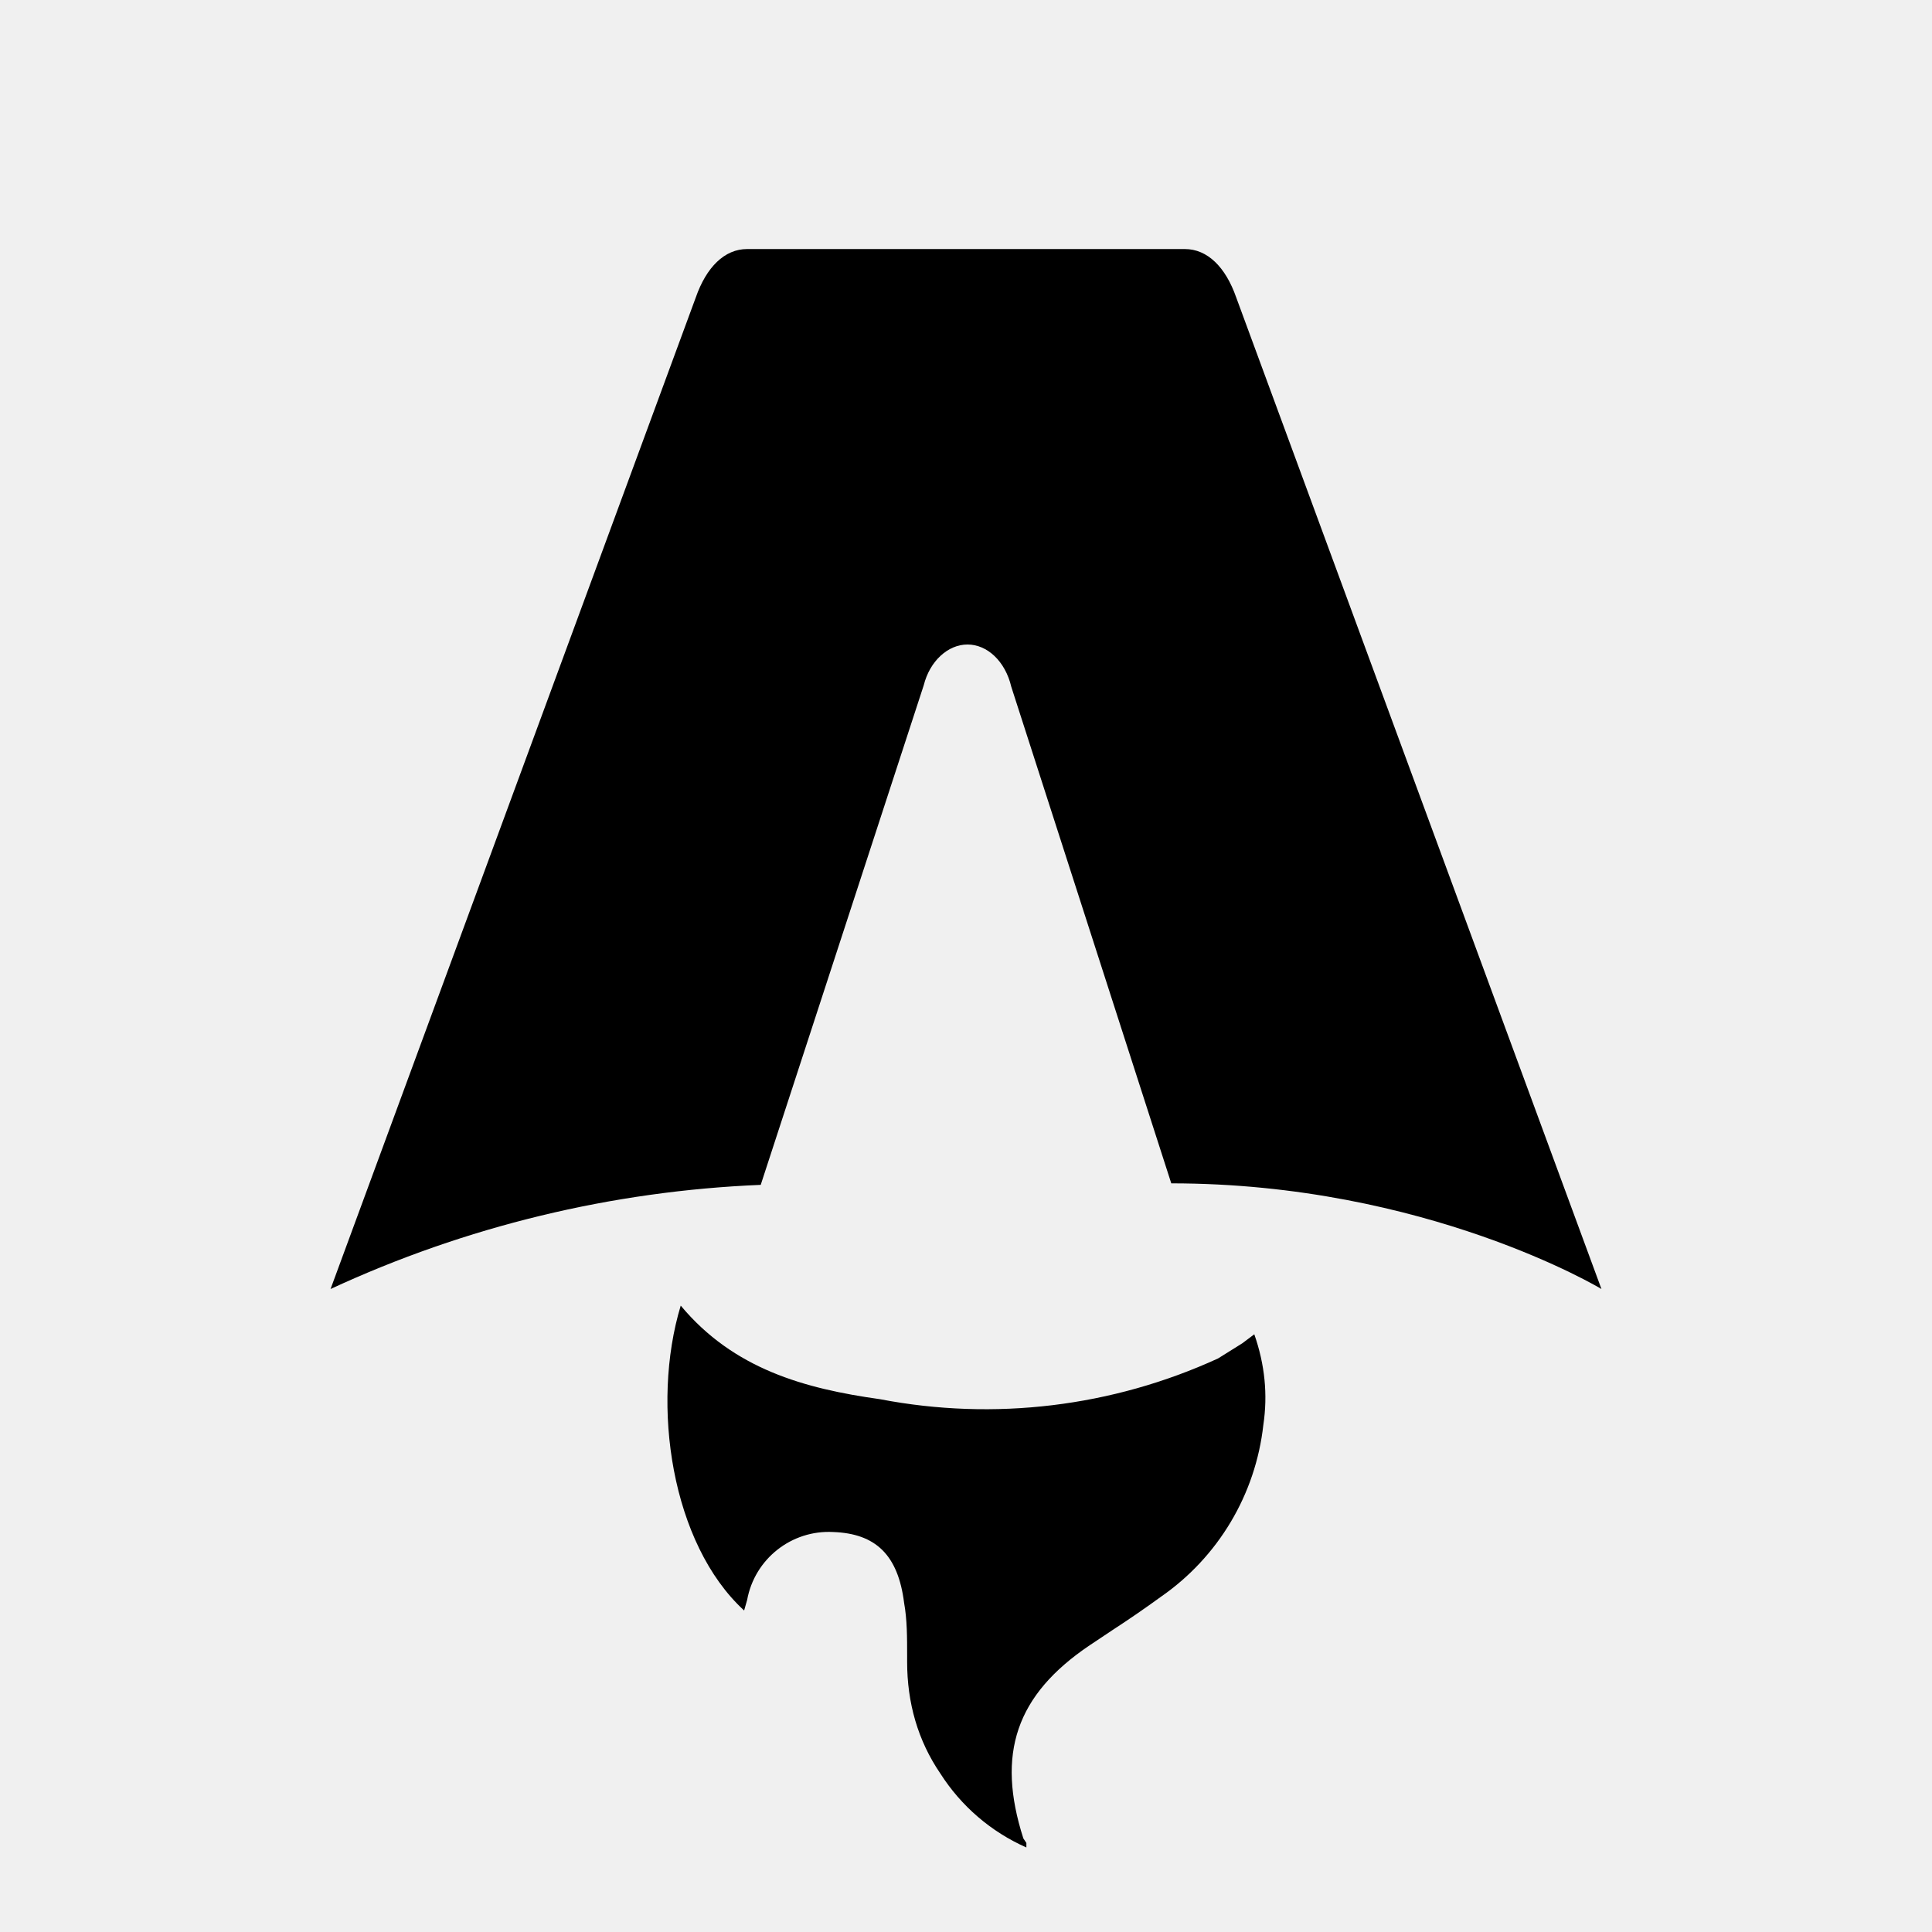
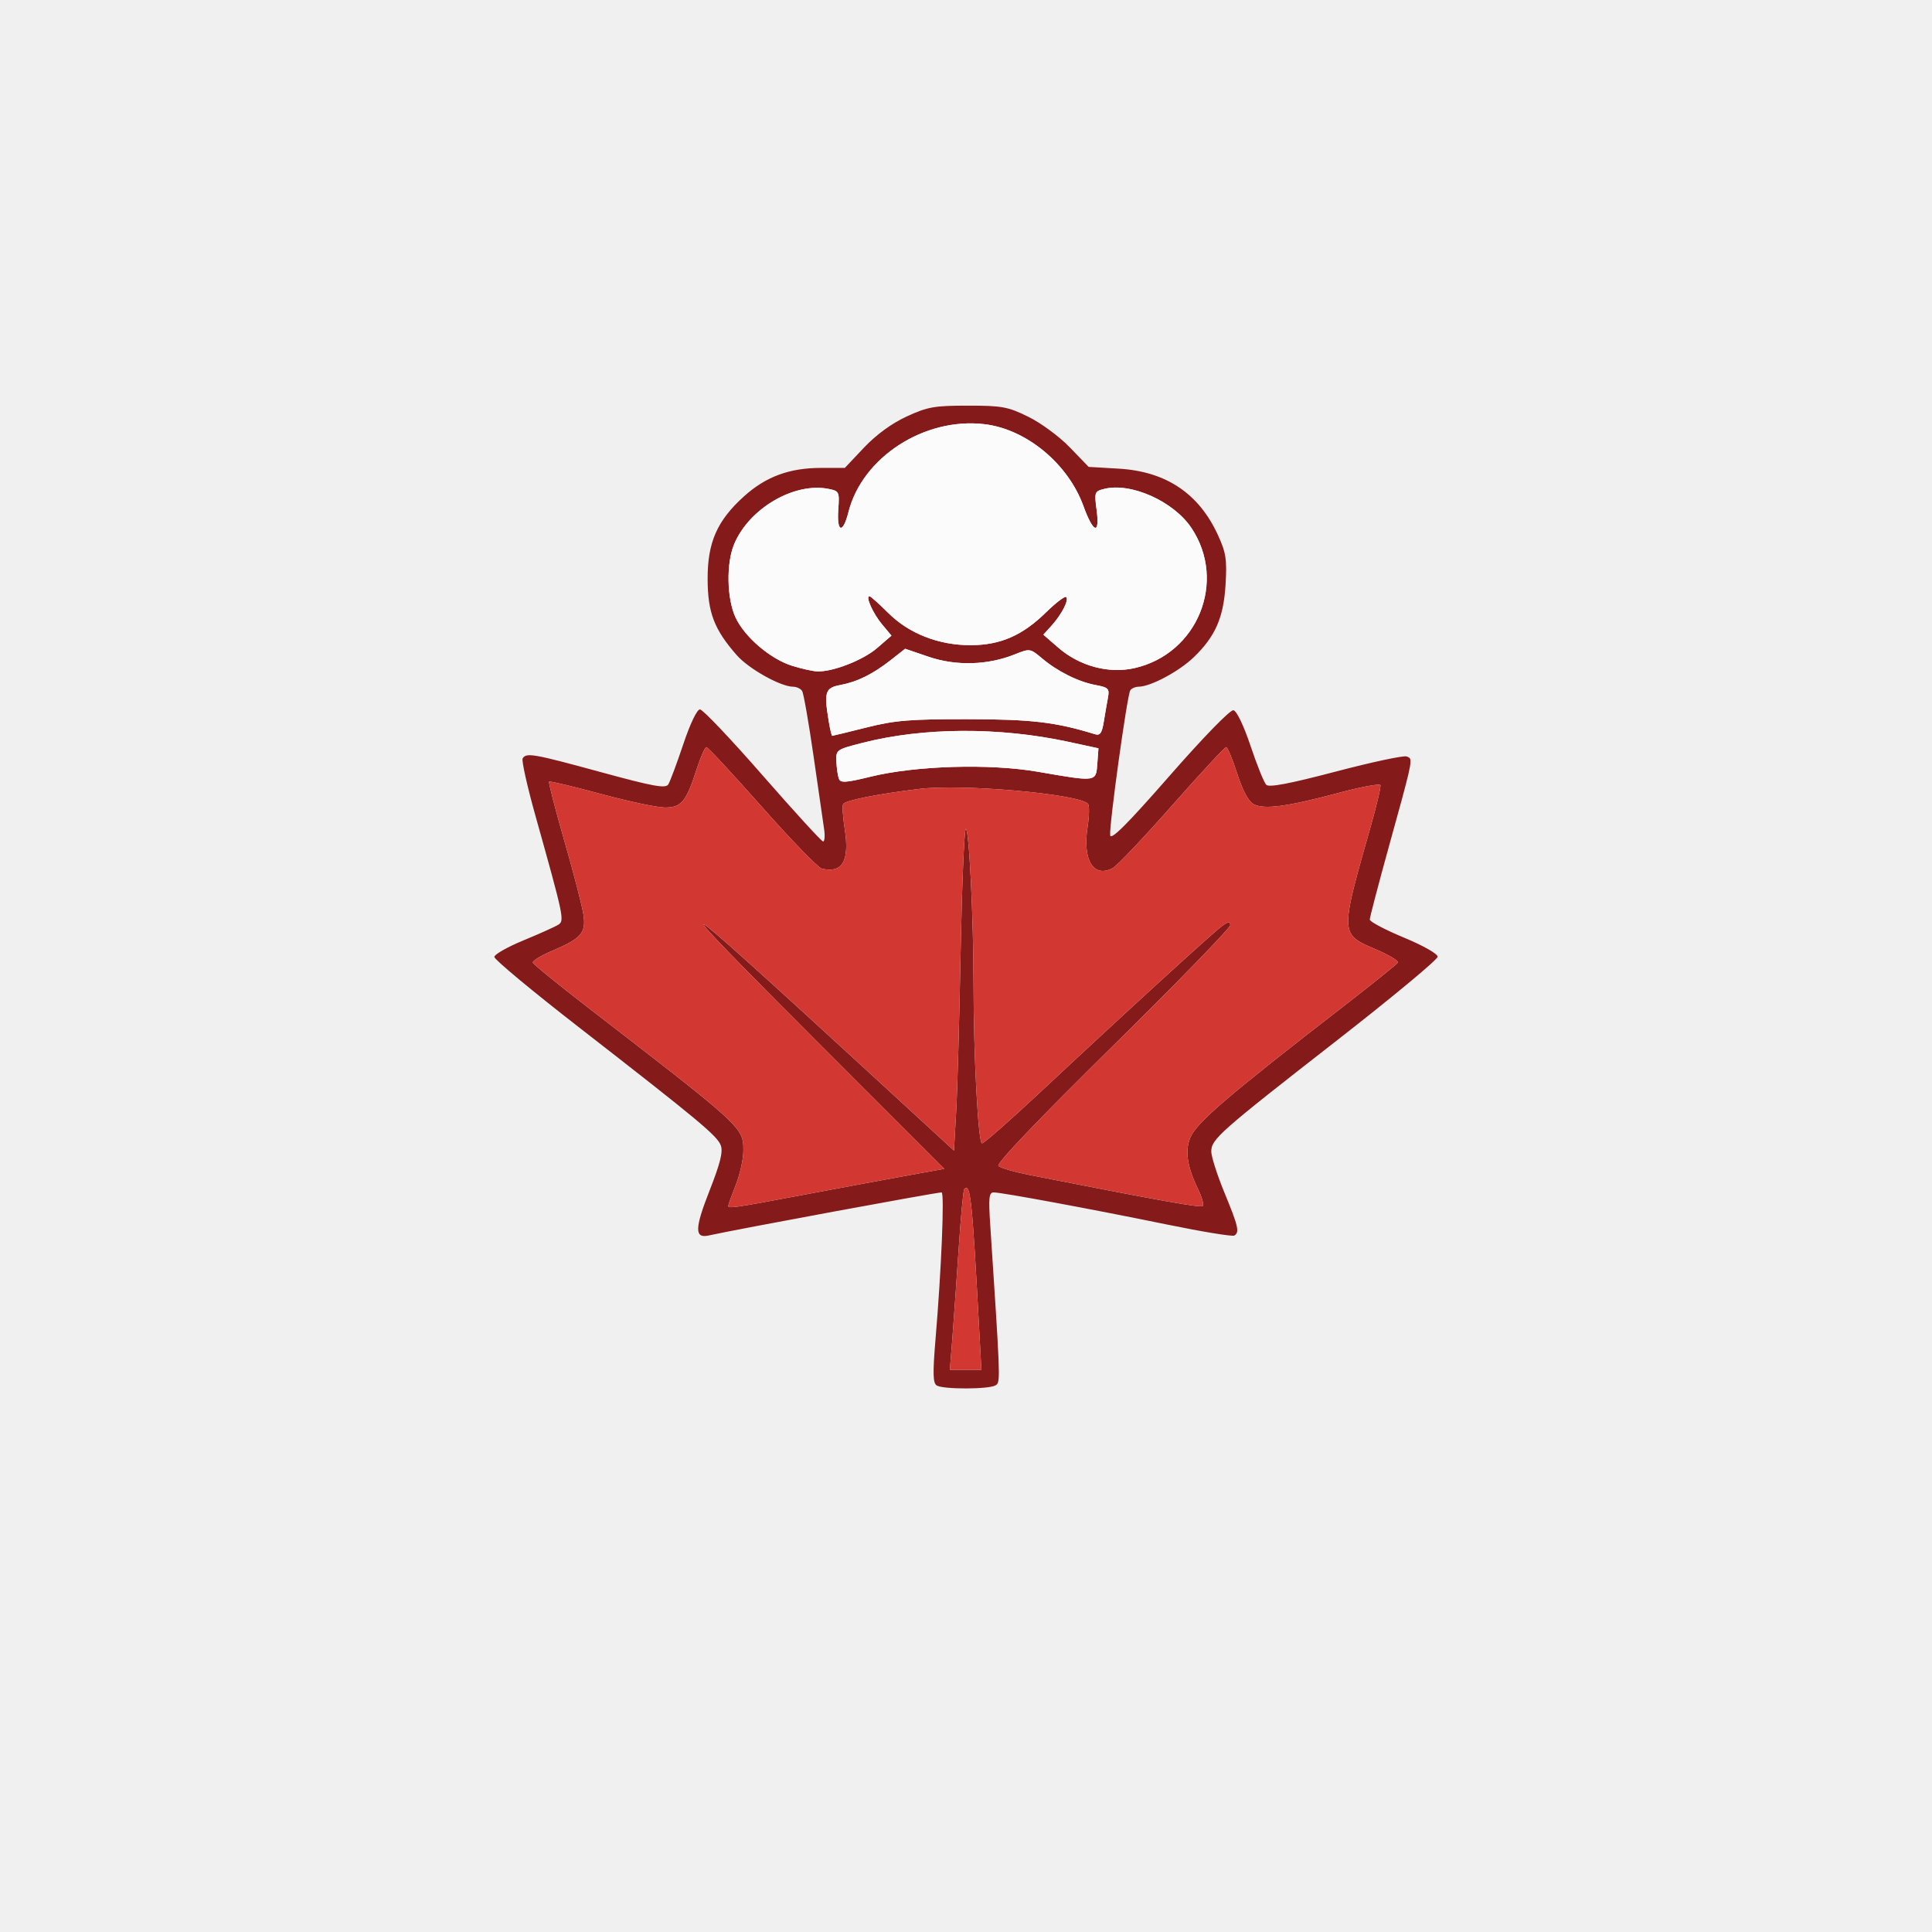
- <svg xmlns="http://www.w3.org/2000/svg" fill="none" viewBox="0 0 128 128">
-   <path d="M50.4 78.5a75.1 75.1 0 0 0-28.5 6.9l24.2-65.7c.7-2 1.9-3.2 3.4-3.2h29c1.5 0 2.7 1.2 3.4 3.2l24.2 65.7s-11.6-7-28.5-7L67 45.5c-.4-1.7-1.6-2.8-2.9-2.8-1.3 0-2.5 1.1-2.9 2.7L50.4 78.5Zm-1.1 28.2Zm-4.2-20.2c-2 6.6-.6 15.8 4.2 20.2a17.5 17.5 0 0 1 .2-.7 5.5 5.5 0 0 1 5.7-4.5c2.8.1 4.3 1.5 4.7 4.7.2 1.1.2 2.3.2 3.5v.4c0 2.7.7 5.2 2.2 7.4a13 13 0 0 0 5.7 4.9v-.3l-.2-.3c-1.8-5.6-.5-9.5 4.4-12.8l1.5-1a73 73 0 0 0 3.2-2.2 16 16 0 0 0 6.8-11.4c.3-2 .1-4-.6-6l-.8.6-1.6 1a37 37 0 0 1-22.4 2.7c-5-.7-9.7-2-13.2-6.2Z" />
-   <style>
-         path { fill: #000; }
-         @media (prefers-color-scheme: dark) {
-             path { fill: #FFF; }
-         }
-     </style>
+ <svg xmlns="http://www.w3.org/2000/svg" width="512" height="512" viewBox="0 0 512 512">
+   <g>
+     <path d="M 248.23 367.16 C247.23,366.53 247.17,363.92 247.92,354.93 C249.48,336.46 250.33,316.00 249.53,316.00 C248.08,316.00 195.25,325.77 187.79,327.42 C184.04,328.24 184.09,325.58 188.00,315.62 C190.90,308.24 191.65,305.22 191.01,303.52 C190.04,300.97 185.19,296.94 153.25,272.11 C141.01,262.60 131.00,254.27 131.00,253.60 C131.00,252.94 134.49,250.95 138.75,249.20 C143.01,247.44 147.16,245.57 147.97,245.05 C149.63,243.99 149.43,243.07 141.91,216.23 C139.71,208.38 138.18,201.51 138.51,200.98 C139.48,199.41 141.36,199.74 159.26,204.63 C173.18,208.43 176.38,209.01 177.10,207.88 C177.58,207.12 179.36,202.34 181.07,197.25 C182.91,191.75 184.71,188.00 185.50,188.00 C186.23,188.00 193.71,195.88 202.11,205.50 C210.52,215.12 217.72,223.00 218.13,223.00 C218.54,223.00 218.66,221.54 218.40,219.75 C218.13,217.96 216.87,209.24 215.60,200.38 C214.32,191.51 212.96,183.75 212.58,183.13 C212.20,182.51 211.12,182.00 210.19,181.99 C206.86,181.97 198.43,177.25 195.25,173.63 C189.27,166.82 187.56,162.36 187.53,153.50 C187.49,143.72 190.04,137.95 197.24,131.47 C203.01,126.29 209.25,124.00 217.62,124.00 L 223.89 124.00 L 228.97 118.62 C232.23,115.18 236.29,112.22 240.28,110.37 C245.82,107.82 247.60,107.50 256.50,107.50 C265.53,107.50 267.08,107.78 272.50,110.44 C275.83,112.07 280.72,115.67 283.50,118.55 L 288.50 123.73 L 296.50 124.20 C309.00,124.93 317.72,130.78 322.76,141.79 C324.91,146.48 325.18,148.25 324.79,154.86 C324.26,163.70 322.10,168.64 316.33,174.20 C312.48,177.91 304.96,181.94 301.81,181.98 C300.88,181.99 299.85,182.43 299.53,182.95 C298.68,184.32 293.87,219.10 294.21,221.36 C294.42,222.73 298.76,218.39 309.96,205.59 C318.85,195.43 326.03,188.05 326.87,188.22 C327.73,188.38 329.60,192.29 331.42,197.71 C333.11,202.77 334.98,207.39 335.57,207.98 C336.33,208.73 341.73,207.70 353.98,204.48 C363.52,201.97 371.98,200.16 372.78,200.47 C373.06,200.58 373.30,200.65 373.48,200.80 C374.39,201.58 373.59,204.37 368.14,224.08 C365.31,234.30 363.00,243.13 363.00,243.69 C363.00,244.25 367.05,246.39 372.00,248.45 C377.10,250.56 381.00,252.77 381.00,253.54 C381.00,254.29 368.99,264.26 354.32,275.70 C323.16,299.99 321.00,301.90 321.00,305.16 C321.00,306.50 322.57,311.40 324.48,316.05 C328.18,325.02 328.53,326.55 327.11,327.43 C326.62,327.74 318.63,326.43 309.36,324.53 C289.30,320.42 265.47,316.00 263.36,316.00 C262.08,316.00 261.94,317.36 262.43,324.75 C264.99,363.69 265.15,366.12 264.08,366.96 C264.00,367.02 263.91,367.07 263.82,367.13 C262.13,368.20 249.91,368.23 248.23,367.16 ZM 193.00 319.54 C193.00,320.33 194.56,320.10 213.29,316.57 C223.31,314.69 235.72,312.38 240.87,311.45 L 250.24 309.75 L 217.87 277.37 C173.31,232.80 175.51,233.88 228.65,282.71 L 252.81 304.91 L 253.39 294.71 C253.71,289.09 254.24,270.10 254.57,252.50 C254.91,234.90 255.52,220.14 255.93,219.71 C256.78,218.82 258.00,243.24 258.00,261.00 C258.00,279.80 259.24,303.00 260.24,303.00 C260.75,303.00 267.54,297.04 275.34,289.75 C298.16,268.41 321.73,246.88 323.95,245.33 C325.57,244.19 326.01,244.16 326.03,245.19 C326.05,245.91 312.02,260.35 294.85,277.27 C274.95,296.88 263.98,308.38 264.59,308.99 C265.12,309.52 268.91,310.61 273.03,311.42 C308.18,318.34 318.21,320.13 318.74,319.59 C319.08,319.25 318.54,317.29 317.54,315.24 C314.60,309.18 313.97,305.01 315.45,301.46 C317.11,297.49 325.30,290.47 356.22,266.54 C363.76,260.70 370.16,255.55 370.44,255.10 C370.72,254.65 368.03,253.04 364.46,251.52 C361.44,250.24 359.39,249.37 358.28,247.83 C355.95,244.60 357.72,238.41 363.20,219.20 C364.81,213.53 365.99,208.52 365.82,208.07 C365.64,207.61 360.55,208.56 354.50,210.19 C341.08,213.78 334.96,214.59 332.20,213.11 C330.85,212.38 329.32,209.52 327.86,204.99 C326.62,201.15 325.31,198.00 324.94,198.00 C324.57,198.00 318.11,204.97 310.59,213.49 C303.07,222.01 296.01,229.46 294.92,230.04 C289.80,232.78 286.84,227.95 288.22,219.14 C288.69,216.14 288.72,213.36 288.29,212.97 C285.35,210.35 254.98,207.70 243.63,209.07 C232.54,210.42 224.05,212.11 223.45,213.08 C223.18,213.52 223.36,216.49 223.86,219.68 C225.19,228.16 223.25,231.50 217.76,230.19 C216.80,229.96 209.69,222.62 201.96,213.89 C194.23,205.15 187.59,198.00 187.20,198.01 C186.82,198.01 185.67,200.60 184.65,203.76 C181.85,212.47 180.59,214.00 176.23,214.00 C174.18,214.00 166.51,212.38 159.19,210.39 C151.87,208.41 145.72,206.95 145.52,207.15 C145.32,207.35 147.16,214.49 149.61,223.01 C152.07,231.53 154.33,240.30 154.64,242.50 C155.31,247.28 154.07,248.69 146.21,252.03 C143.31,253.27 141.06,254.65 141.21,255.11 C141.37,255.57 148.07,261.02 156.11,267.22 C191.26,294.36 196.19,298.14 196.89,302.58 C197.01,303.34 197.00,304.12 197.00,305.04 C197.00,307.18 196.10,311.21 195.00,314.00 C193.90,316.79 193.00,319.28 193.00,319.54 ZM 209.97 176.46 C212.46,177.23 215.43,177.89 216.57,177.93 C220.73,178.07 228.72,174.95 232.44,171.74 L 236.25 168.45 L 233.76 165.47 C231.36,162.60 229.29,158.00 230.41,158.00 C230.70,158.00 232.91,159.97 235.32,162.37 C240.85,167.91 248.77,171.01 257.29,170.98 C265.15,170.95 270.96,168.41 277.23,162.26 C279.83,159.71 282.23,157.89 282.56,158.22 C283.33,159.00 281.36,162.83 278.63,165.85 L 276.50 168.20 L 280.45 171.63 C286.08,176.52 293.77,178.59 300.60,177.07 C317.38,173.31 325.21,154.06 315.73,139.90 C310.99,132.83 299.69,127.78 292.59,129.57 C290.08,130.20 289.99,130.45 290.61,135.11 C291.51,141.87 289.76,141.36 287.11,134.08 C283.01,122.83 271.97,113.72 260.87,112.41 C244.95,110.54 228.50,121.19 224.84,135.73 C223.37,141.55 221.73,141.15 222.15,135.07 C222.49,130.32 222.40,130.13 219.57,129.56 C210.46,127.74 198.50,134.75 194.55,144.22 C192.44,149.27 192.60,158.53 194.89,163.56 C197.25,168.75 204.17,174.68 209.97,176.46 ZM 219.64 191.25 C219.98,193.31 220.39,195.00 220.55,195.00 C220.71,195.00 224.82,194.00 229.67,192.78 C237.20,190.89 241.16,190.57 256.50,190.59 C273.45,190.62 279.78,191.37 290.20,194.58 C291.52,194.99 292.03,194.27 292.51,191.30 C292.85,189.21 293.35,186.32 293.62,184.87 C294.06,182.50 293.74,182.17 290.35,181.54 C285.74,180.67 280.29,177.96 276.12,174.45 C272.99,171.82 272.93,171.81 268.84,173.45 C261.74,176.29 253.39,176.52 246.18,174.08 L 239.87 171.93 L 236.18 174.83 C231.32,178.65 227.25,180.67 222.72,181.53 C218.66,182.29 218.33,183.32 219.64,191.25 ZM 222.32 206.40 C222.75,207.52 224.21,207.43 230.67,205.84 C242.71,202.89 262.26,202.31 275.06,204.53 C285.62,206.36 288.94,206.96 290.08,205.66 C290.63,205.04 290.68,203.98 290.80,202.41 L 291.10 198.31 L 283.10 196.58 C264.81,192.63 244.63,192.74 228.50,196.88 C221.62,198.64 221.50,198.73 221.65,201.85 C221.73,203.60 222.03,205.65 222.32,206.40 ZM 252.38 354.75 L 251.72 363.00 L 260.08 363.00 L 259.44 351.25 C257.60,317.31 257.18,313.48 255.53,315.13 C255.28,315.39 254.61,322.55 254.05,331.05 C253.49,339.55 252.73,350.21 252.38,354.75 Z" fill="rgba(132,26,25,1)" />
+     <path d="M 193.00 319.54 C193.00,319.28 193.90,316.79 195.00,314.00 C196.10,311.21 197.00,307.18 197.00,305.04 C197.00,304.12 197.01,303.34 196.89,302.58 C196.19,298.14 191.26,294.36 156.11,267.22 C148.07,261.02 141.37,255.57 141.21,255.11 C141.06,254.65 143.31,253.27 146.21,252.03 C154.07,248.69 155.31,247.28 154.64,242.50 C154.33,240.30 152.07,231.53 149.61,223.01 C147.16,214.49 145.32,207.35 145.52,207.15 C145.72,206.95 151.87,208.41 159.19,210.39 C166.51,212.38 174.18,214.00 176.23,214.00 C180.59,214.00 181.85,212.47 184.65,203.76 C185.67,200.60 186.82,198.01 187.20,198.01 C187.59,198.00 194.23,205.15 201.96,213.89 C209.69,222.62 216.80,229.96 217.76,230.19 C223.25,231.50 225.19,228.16 223.86,219.68 C223.36,216.49 223.18,213.52 223.45,213.08 C224.05,212.11 232.54,210.42 243.63,209.07 C254.98,207.70 285.35,210.35 288.29,212.97 C288.72,213.36 288.69,216.14 288.22,219.14 C286.84,227.95 289.80,232.78 294.92,230.04 C296.01,229.46 303.07,222.01 310.59,213.49 C318.11,204.97 324.57,198.00 324.94,198.00 C325.31,198.00 326.62,201.15 327.86,204.99 C329.32,209.52 330.85,212.38 332.20,213.11 C334.96,214.59 341.08,213.78 354.50,210.19 C360.55,208.56 365.64,207.61 365.82,208.07 C365.99,208.52 364.81,213.53 363.20,219.20 C357.72,238.41 355.95,244.60 358.28,247.83 C359.39,249.37 361.44,250.24 364.46,251.52 C368.03,253.04 370.72,254.65 370.44,255.10 C370.16,255.55 363.76,260.70 356.22,266.54 C325.30,290.47 317.11,297.49 315.45,301.46 C313.97,305.01 314.60,309.18 317.54,315.24 C318.54,317.29 319.08,319.25 318.74,319.59 C318.21,320.13 308.18,318.34 273.03,311.42 C268.91,310.61 265.12,309.52 264.59,308.99 C263.98,308.38 274.95,296.88 294.85,277.27 C312.02,260.35 326.05,245.91 326.03,245.19 C326.01,244.16 325.57,244.19 323.95,245.33 C321.73,246.88 298.16,268.41 275.34,289.75 C267.54,297.04 260.75,303.00 260.24,303.00 C259.24,303.00 258.00,279.80 258.00,261.00 C258.00,243.24 256.78,218.82 255.93,219.71 C255.52,220.14 254.91,234.90 254.57,252.50 C254.24,270.10 253.71,289.09 253.39,294.71 L 252.81 304.91 L 228.65 282.71 C175.51,233.88 173.31,232.80 217.87,277.37 L 250.24 309.75 L 240.87 311.45 C235.72,312.38 223.31,314.69 213.29,316.57 C194.56,320.10 193.00,320.33 193.00,319.54 ZM 252.38 354.75 C252.73,350.21 253.49,339.55 254.05,331.05 C254.61,322.55 255.28,315.39 255.53,315.13 C257.18,313.48 257.60,317.31 259.44,351.25 L 260.08 363.00 L 251.72 363.00 Z" fill="rgba(210,56,49,1)" />
+     <path d="M 222.32 206.40 C222.03,205.65 221.73,203.60 221.65,201.85 C221.50,198.73 221.62,198.64 228.50,196.88 C244.63,192.74 264.81,192.63 283.10,196.58 L 291.10 198.31 L 290.80 202.41 C290.44,207.27 290.68,207.23 275.06,204.53 C262.26,202.31 242.71,202.89 230.67,205.84 C224.21,207.43 222.75,207.52 222.32,206.40 ZM 219.64 191.25 C218.33,183.32 218.66,182.29 222.72,181.53 C227.25,180.67 231.32,178.65 236.18,174.83 L 239.87 171.93 L 246.18 174.08 C253.39,176.52 261.74,176.29 268.84,173.45 C272.93,171.81 272.99,171.82 276.12,174.45 C280.29,177.96 285.74,180.67 290.35,181.54 C293.74,182.17 294.06,182.50 293.62,184.87 C293.35,186.32 292.85,189.21 292.51,191.30 C292.03,194.27 291.52,194.99 290.20,194.58 C279.78,191.37 273.45,190.62 256.50,190.59 C241.16,190.57 237.20,190.89 229.67,192.78 C224.82,194.00 220.71,195.00 220.55,195.00 C220.39,195.00 219.98,193.31 219.64,191.25 ZM 209.97 176.46 C204.17,174.68 197.25,168.75 194.89,163.56 C192.60,158.53 192.44,149.27 194.55,144.22 C198.50,134.75 210.46,127.74 219.57,129.56 C222.40,130.13 222.49,130.32 222.15,135.07 C221.73,141.15 223.37,141.55 224.84,135.73 C228.50,121.19 244.95,110.54 260.87,112.41 C271.97,113.72 283.01,122.83 287.11,134.08 C289.76,141.36 291.51,141.87 290.61,135.11 C289.99,130.45 290.08,130.20 292.59,129.57 C299.69,127.78 310.99,132.83 315.73,139.90 C325.21,154.06 317.38,173.31 300.60,177.07 C293.77,178.59 286.08,176.52 280.45,171.63 L 276.50 168.20 L 278.63 165.85 C281.36,162.83 283.33,159.00 282.56,158.22 C282.23,157.89 279.83,159.71 277.23,162.26 C270.96,168.41 265.15,170.95 257.29,170.98 C248.77,171.01 240.85,167.91 235.32,162.37 C232.91,159.97 230.70,158.00 230.41,158.00 C229.29,158.00 231.36,162.60 233.76,165.47 L 236.25 168.45 L 232.44 171.74 C228.72,174.95 220.73,178.07 216.57,177.93 C215.43,177.89 212.46,177.23 209.97,176.46 Z" fill="rgba(251,251,251,1)" />
+   </g>
</svg>
